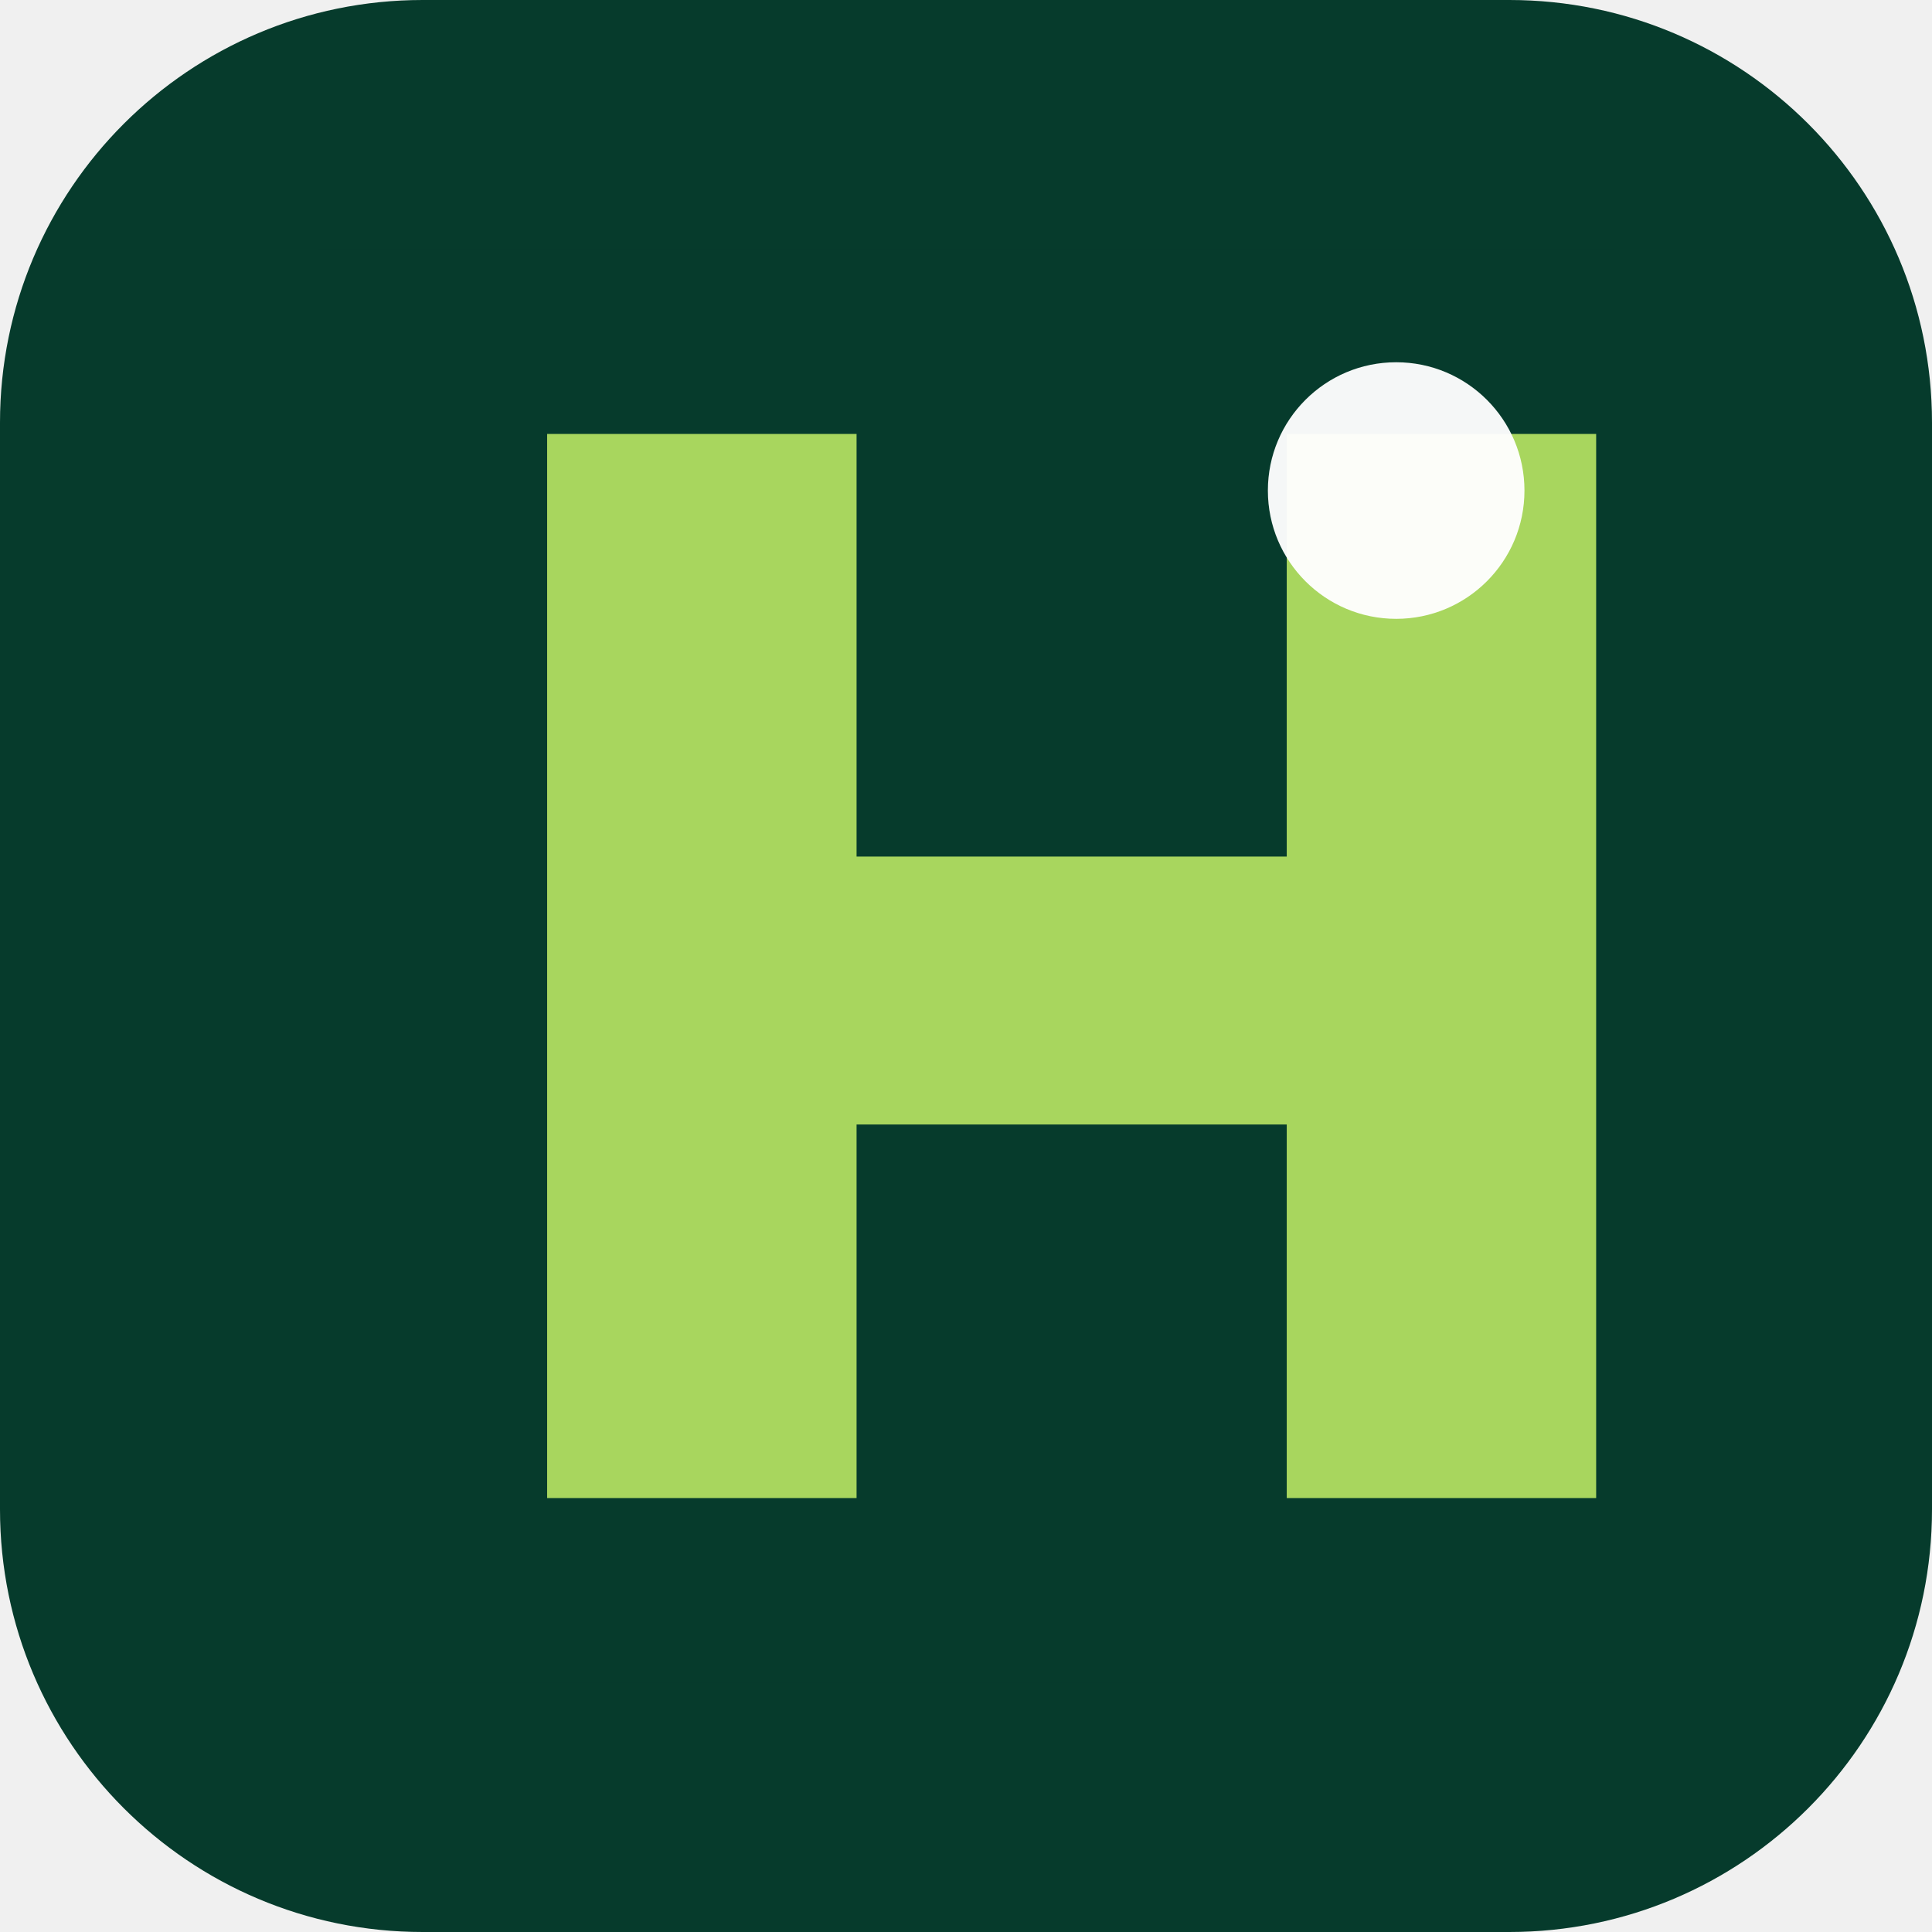
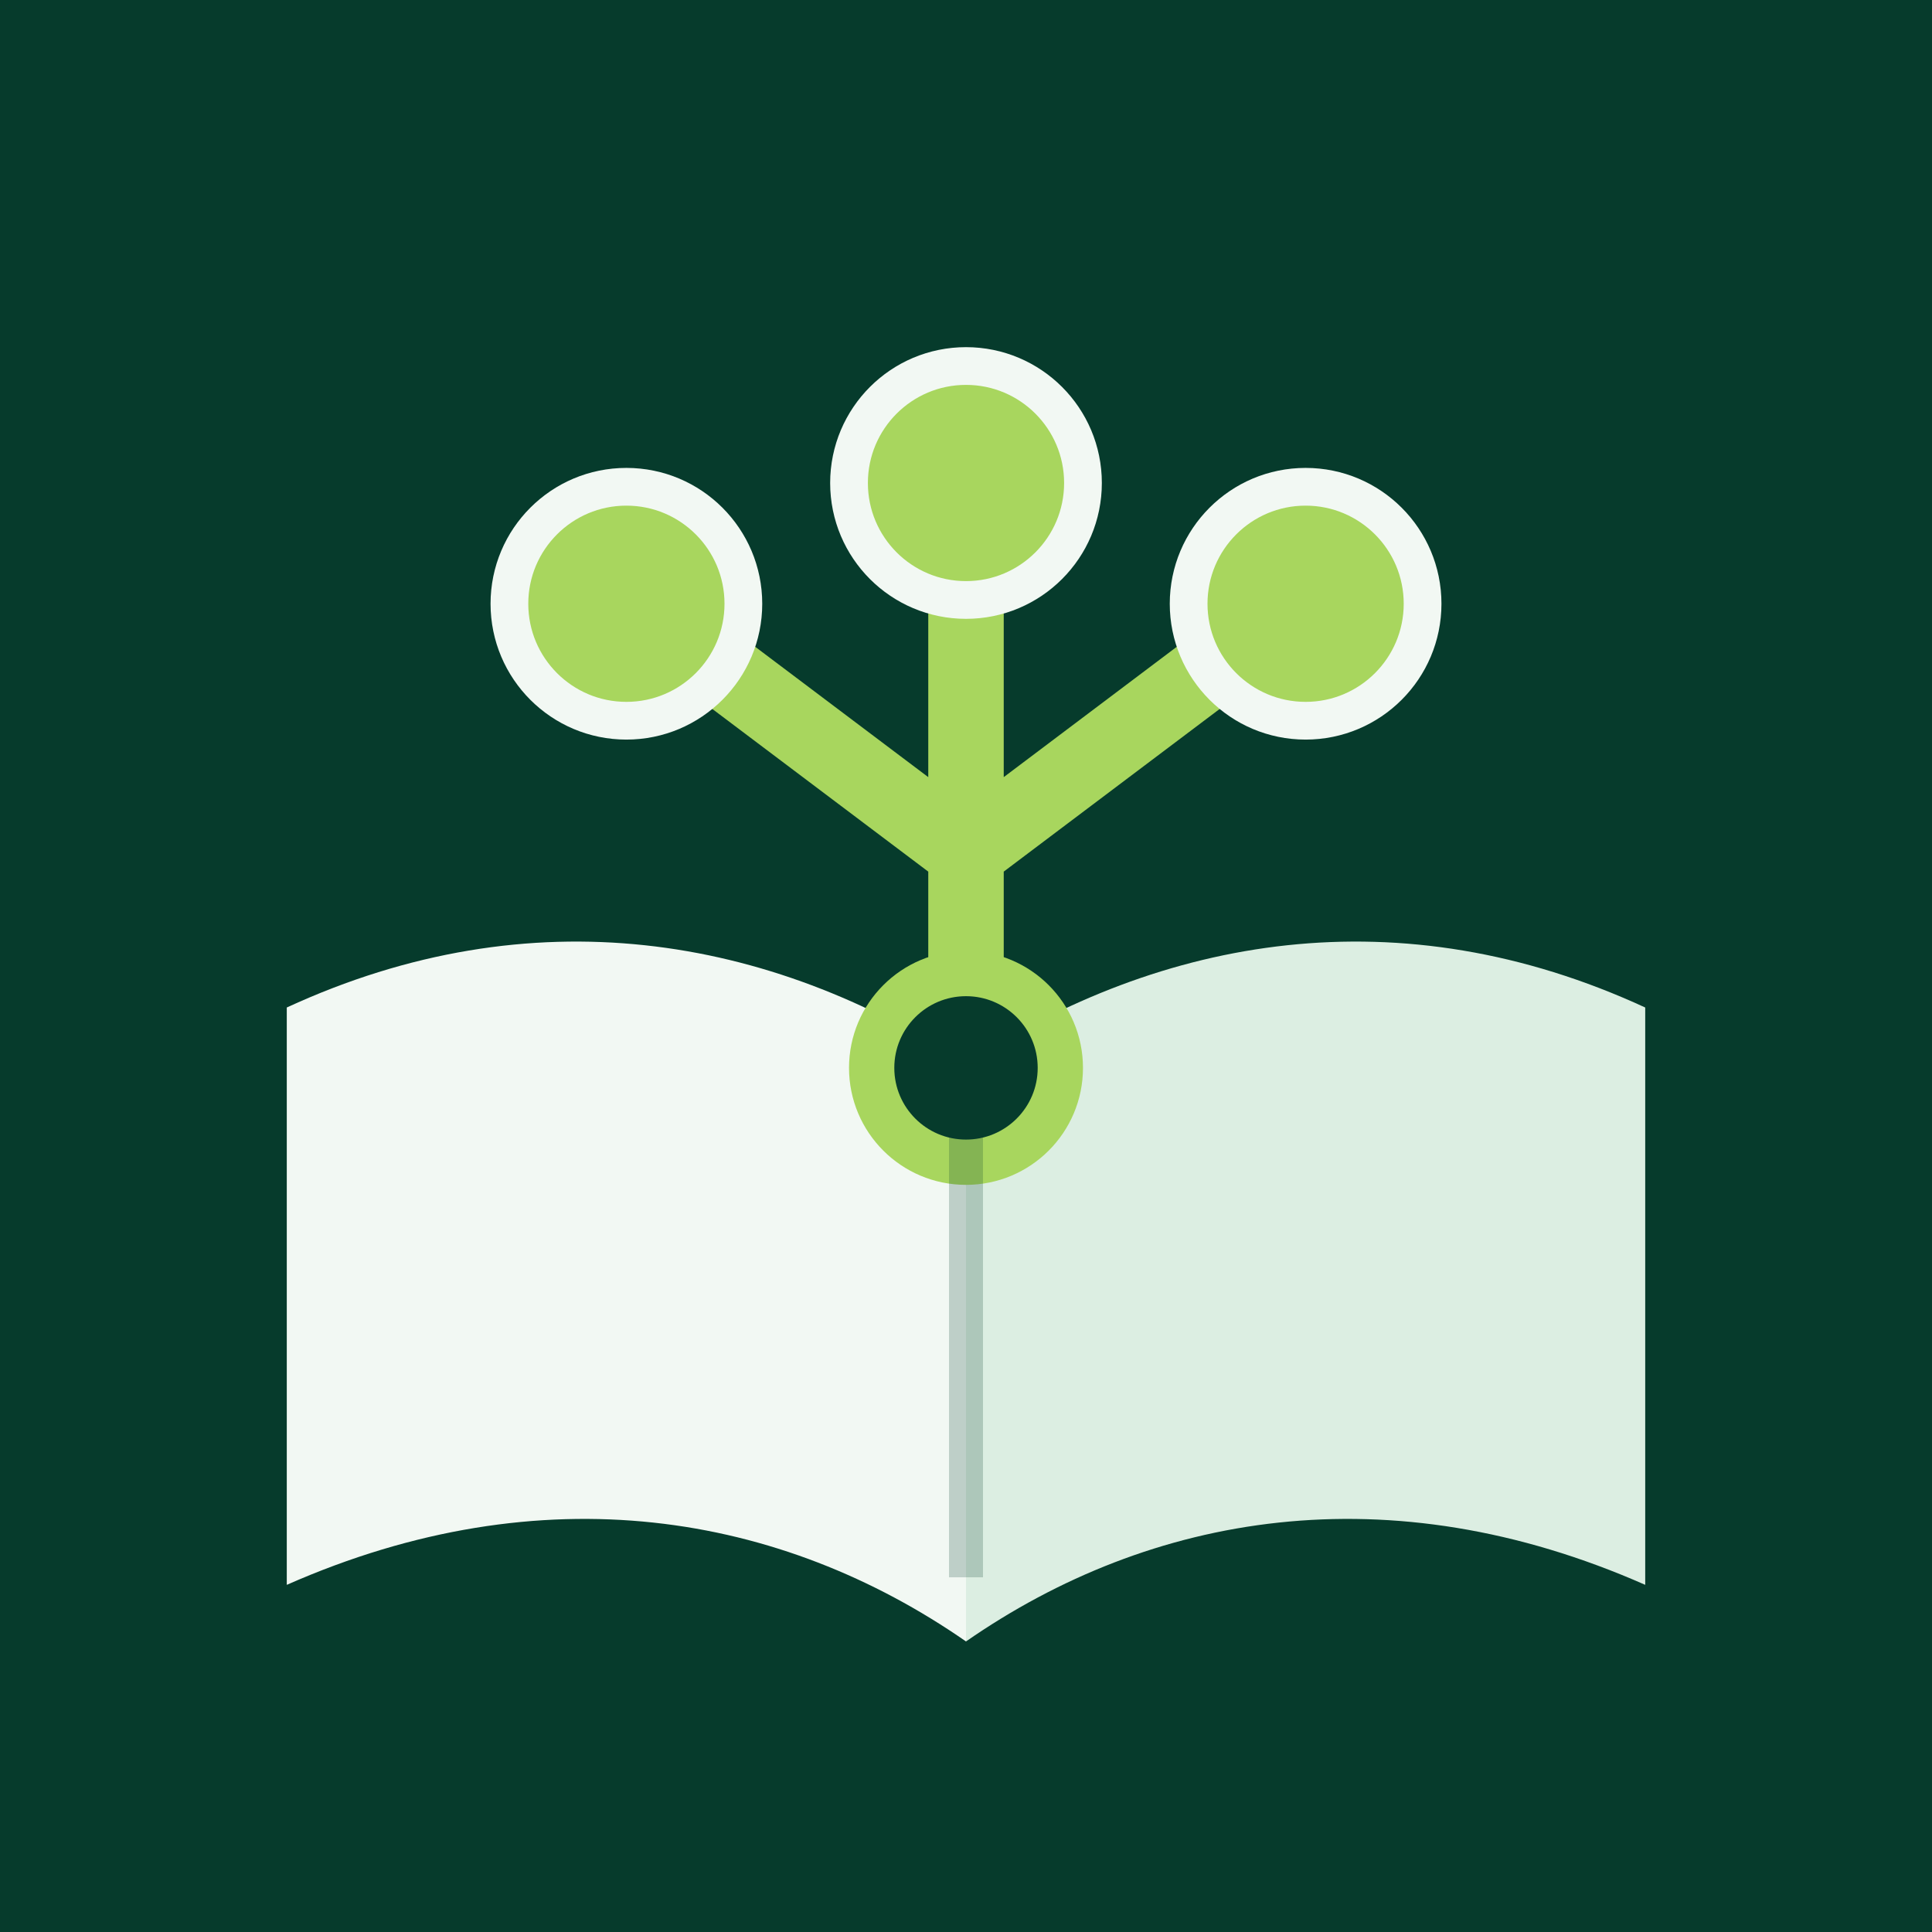
- <svg xmlns="http://www.w3.org/2000/svg" viewBox="0 0 512 512">
-   <rect width="512" height="512" rx="112" fill="#063b2c" />
-   <path d="M84 66h344v380H84z" fill="#063b2c" />
-   <path d="M145 115h82v112h114V115h82v282h-82V298H227v99h-82z" fill="#a8d65e" />
-   <circle cx="370" cy="130" r="34" fill="#fff" opacity=".96" />
+ <svg xmlns="http://www.w3.org/2000/svg" viewBox="0 0 512 512" role="img" aria-label="Hub Educacional">
+   <rect width="512" height="512" fill="#063b2c" />
+   <path d="M76 267c65-30 128-19 180 15v153c-49-34-112-45-180-15V267Z" fill="#f2f8f3" />
+   <path d="M436 267c-65-30-128-19-180 15v153c49-34 112-45 180-15V267Z" fill="#dceee2" />
+   <path d="M256 283V139M256 226l-77-58m77 58 77-58" fill="none" stroke="#a8d65e" stroke-linecap="round" stroke-linejoin="round" stroke-width="20" />
+   <circle cx="256" cy="128" r="31" fill="#a8d65e" stroke="#f2f8f3" stroke-width="10" />
+   <circle cx="166" cy="160" r="31" fill="#a8d65e" stroke="#f2f8f3" stroke-width="10" />
+   <circle cx="346" cy="160" r="31" fill="#a8d65e" stroke="#f2f8f3" stroke-width="10" />
+   <circle cx="256" cy="283" r="25" fill="#063b2c" stroke="#a8d65e" stroke-width="12" />
+   <path d="M256 282v136" stroke="#063b2c" stroke-width="9" opacity=".22" />
</svg>
